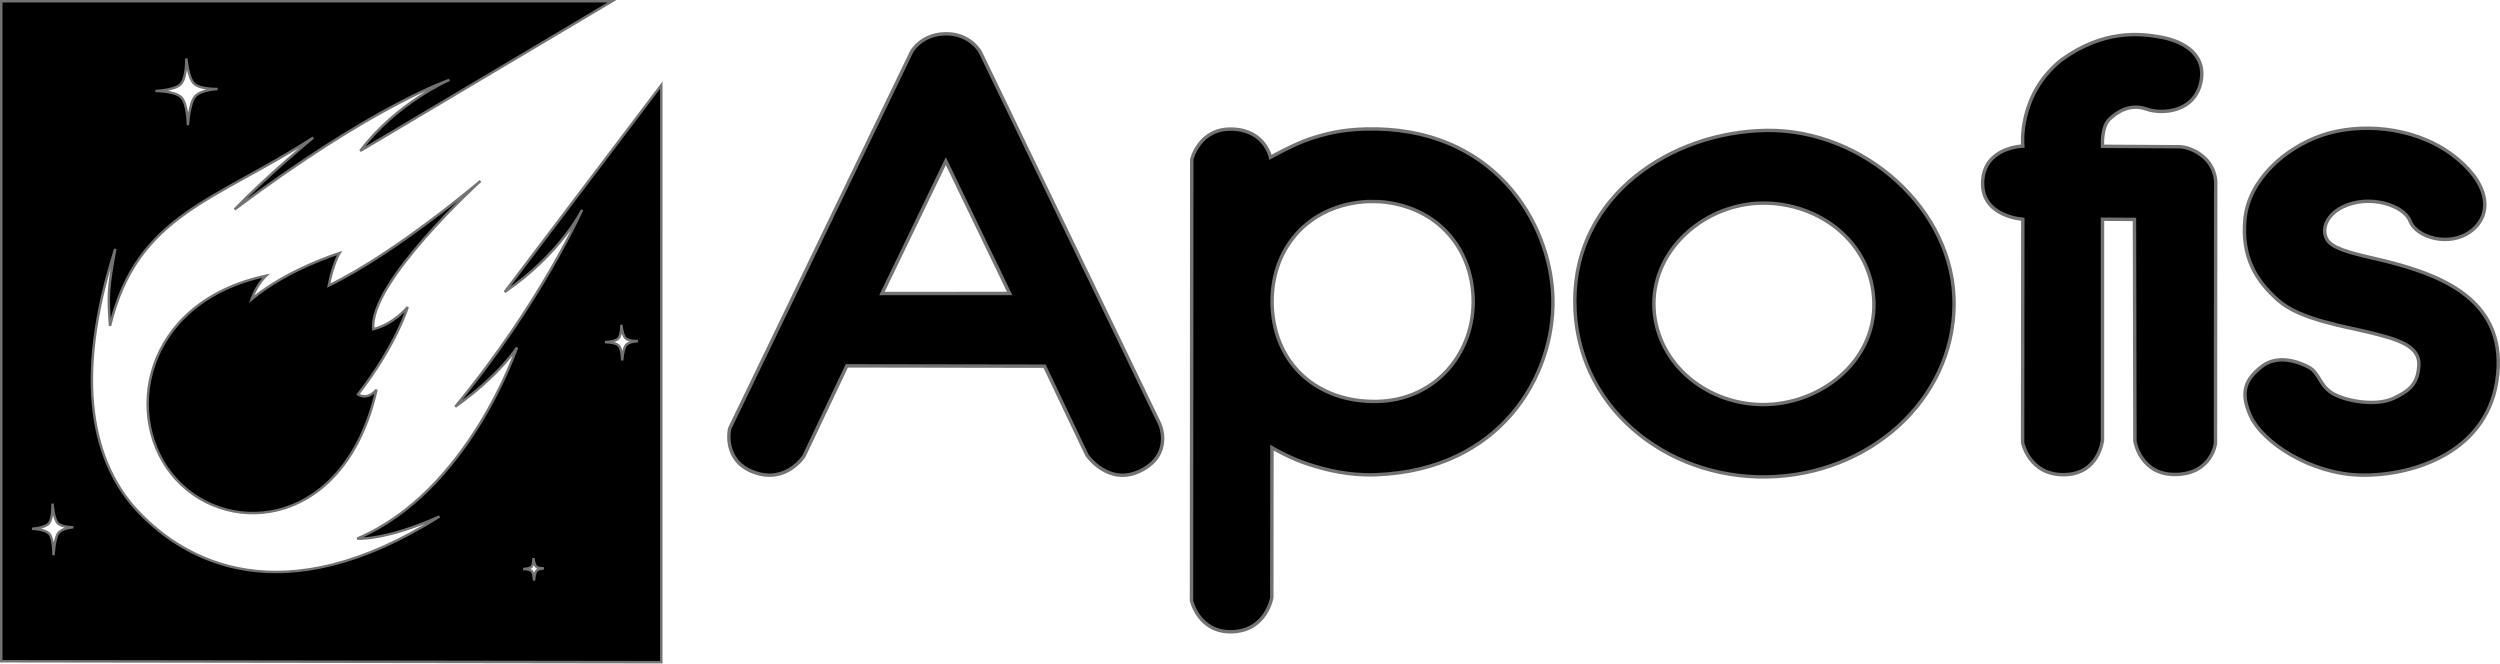
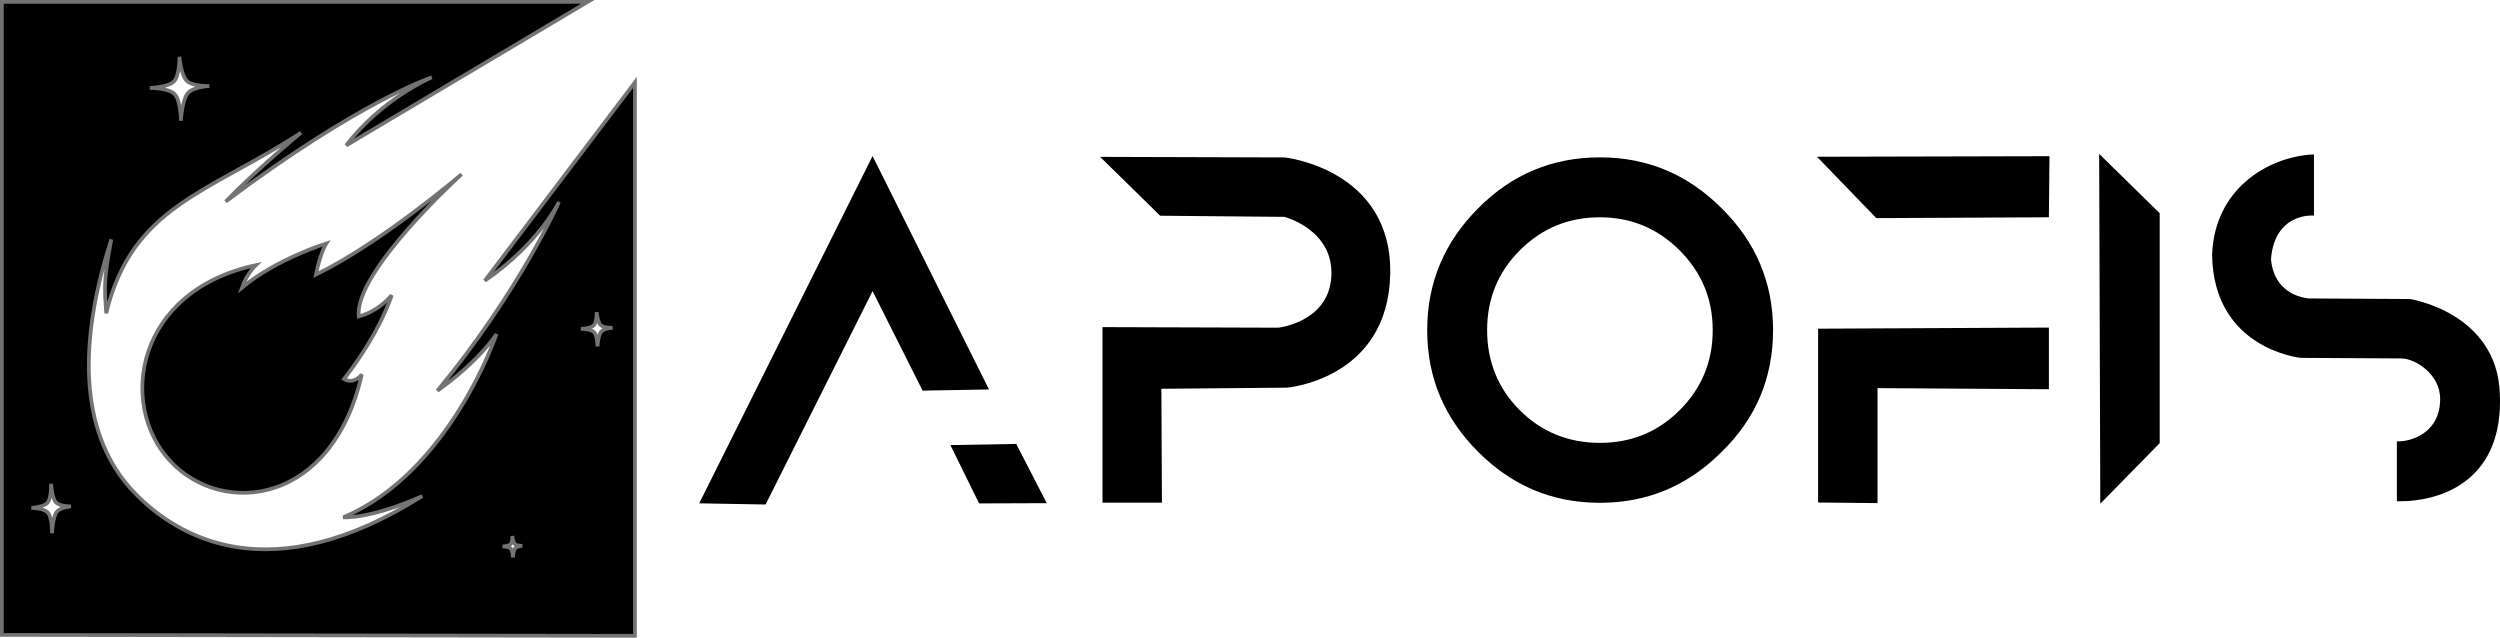
- <svg xmlns="http://www.w3.org/2000/svg" width="192.863mm" height="51.181mm" viewBox="0 0 192.863 51.181" version="1.1" id="svg8">
+ <svg xmlns="http://www.w3.org/2000/svg" width="201.074mm" height="51.29mm" viewBox="0 0 201.074 51.29" version="1.1" id="svg8">
  <defs id="defs2" />
-   <g id="layer1" style="display:inline" transform="translate(-100.3465,-124.0837)" />
-   <g id="layer2" transform="translate(-100.3465,-124.0837)">
+   <g id="layer1" style="display:inline" transform="translate(-100.4139,-124.1294)" />
+   <g id="layer2" transform="translate(-100.4139,-124.1294)">
    <g id="g1689" style="stroke:#737373;stroke-width:0.3;stroke-miterlimit:4;stroke-dasharray:none;stroke-opacity:1">
-       <g id="g920">
+       <g transform="translate(0.1219694,0.1002988)" id="g920" style="fill:#000000;fill-opacity:1;stroke:#737373;stroke-width:0.3;stroke-miterlimit:4;stroke-dasharray:none;stroke-opacity:1">
        <g id="g1742-3" style="fill:#000000;fill-opacity:1;stroke:#737373;stroke-width:0.3;stroke-miterlimit:4;stroke-dasharray:none;stroke-opacity:1" transform="translate(4.199416,-99.38479)">
-           <g style="display:inline;fill:#000000;fill-opacity:1;stroke:#737373;stroke-width:0.3;stroke-miterlimit:4;stroke-dasharray:none;stroke-opacity:1" transform="matrix(0.6364678,0,0,0.6364678,89.87825,91.81469)" id="g1672-6">
-             <path style="fill:#000000;fill-opacity:1;stroke:#737373;stroke-width:0.3;stroke-linecap:butt;stroke-linejoin:miter;stroke-miterlimit:4;stroke-dasharray:none;stroke-opacity:1" d="m 31.229,264.978 c -6.6,-7.165 -4.257,-21.464 10.863,-24.703 0,0 -1.126,1.056 -1.751,2.839 4.396,-3.649 10.657,-5.585 10.657,-5.585 0,0 -0.757,1.158 -1.304,3.936 8.259,-4.019 18.398,-12.684 18.398,-12.684 0,0 -13.621,12.365 -12.992,17.974 2.571,-0.671 4.163,-2.689 4.163,-2.689 0,0 -1.34,4.531 -6.02,10.593 1.277,0.753 2.245,-0.583 2.245,-0.583 -3.749,16.548 -17.659,18.067 -24.26,10.902 z" id="path897-7" />
-             <path style="display:inline;fill:#000000;fill-opacity:1;stroke:#737373;stroke-width:0.3;stroke-linecap:butt;stroke-linejoin:miter;stroke-miterlimit:4;stroke-dasharray:none;stroke-opacity:1" d="m 87.183,248.194 c 0,0 -1.106,0.031 -1.507,-0.338 -0.401,-0.37 -0.514,-1.65 -0.514,-1.65 0,0 0.03,1.256 -0.359,1.668 -0.389,0.412 -1.633,0.448 -1.633,0.448 0,0 1.25,-0.008 1.669,0.416 0.419,0.425 0.424,1.808 0.424,1.808 0,0 0.09,-1.47 0.485,-1.89 0.395,-0.42 1.435,-0.463 1.435,-0.463 m -12.609,29.028 c 0,0 0.057,-0.925 0.306,-1.19 0.249,-0.264 0.903,-0.291 0.903,-0.291 0,0 -0.696,0.02 -0.949,-0.213 -0.252,-0.233 -0.324,-1.038 -0.324,-1.038 0,0 0.019,0.791 -0.226,1.05 -0.245,0.259 -1.028,0.282 -1.028,0.282 0,0 0.787,-0.005 1.051,0.262 0.263,0.267 0.267,1.138 0.267,1.138 m 15.426,9.892 -80.001,-0.115 v -79.999 l 74.033,-1e-4 -30.518,18.145 c 4.421,-5.864 10.81,-8.611 10.81,-8.611 0,0 -9.121,3.015 -26.036,15.702 3.903,-4.059 9.522,-8.704 9.522,-8.704 -11.718,7.626 -21.369,9.269 -24.627,22.824 -0.241,-3.544 -0.285,-4.324 0.643,-9.336 -5.176,16.071 -2.72,26.143 2.901,31.98 5.621,5.837 17.305,12.504 36.393,0.455 -6.701,2.976 -9.974,2.682 -9.974,2.682 13.485,-5.697 19.364,-23.164 19.364,-23.164 0,0 -2.102,3.363 -7.476,7.172 10.422,-12.625 15.371,-23.865 15.371,-23.865 0,0 -2.554,5.297 -9.379,9.96 l 18.975,-25.066 z M 15.812,271.545 c 0.547,0.592 0.53,2.609 0.53,2.609 0,0 0.092,-2.135 0.607,-2.727 0.516,-0.592 1.795,-0.668 1.795,-0.668 0,0 -1.363,0.029 -1.886,-0.488 -0.523,-0.517 -0.643,-2.38 -0.643,-2.38 0,0 0.058,1.833 -0.45,2.406 -0.507,0.573 -2.043,0.647 -2.043,0.647 0,0 1.542,0.009 2.088,0.601 z M 32.432,213.933 c 0,0 0.055,2.339 -0.675,3.108 -0.729,0.769 -3.066,0.835 -3.066,0.835 0,0 2.349,-0.017 3.133,0.776 0.784,0.793 0.796,3.369 0.796,3.369 0,0 0.171,-2.739 0.911,-3.522 0.74,-0.783 2.694,-0.862 2.694,-0.862 0,0 -2.078,0.06 -2.829,-0.63 -0.751,-0.69 -0.965,-3.074 -0.965,-3.074" id="path1547-5-6-5" clip-path="none" />
+           <g style="display:inline;fill:#000000;fill-opacity:1;stroke:#737373;stroke-width:0.471;stroke-miterlimit:4;stroke-dasharray:none;stroke-opacity:1" transform="matrix(0.6364678,0,0,0.6364678,89.87825,91.81469)" id="g1672-6">
+             <path style="fill:#000000;fill-opacity:1;stroke:#737373;stroke-width:0.471;stroke-linecap:butt;stroke-linejoin:miter;stroke-miterlimit:4;stroke-dasharray:none;stroke-opacity:1" d="m 31.229,264.978 c -6.6,-7.165 -4.257,-21.464 10.863,-24.703 0,0 -1.126,1.056 -1.751,2.839 4.396,-3.649 10.657,-5.585 10.657,-5.585 0,0 -0.757,1.158 -1.304,3.936 8.259,-4.019 18.398,-12.684 18.398,-12.684 0,0 -13.621,12.365 -12.992,17.974 2.571,-0.671 4.163,-2.689 4.163,-2.689 0,0 -1.34,4.531 -6.02,10.593 1.277,0.753 2.245,-0.583 2.245,-0.583 -3.749,16.548 -17.659,18.067 -24.26,10.902 z" id="path897-7" />
+             <path style="display:inline;fill:#000000;fill-opacity:1;stroke:#737373;stroke-width:0.471;stroke-linecap:butt;stroke-linejoin:miter;stroke-miterlimit:4;stroke-dasharray:none;stroke-opacity:1" d="m 87.183,248.194 c 0,0 -1.106,0.031 -1.507,-0.338 -0.401,-0.37 -0.514,-1.65 -0.514,-1.65 0,0 0.03,1.256 -0.359,1.668 -0.389,0.412 -1.633,0.448 -1.633,0.448 0,0 1.25,-0.008 1.669,0.416 0.419,0.425 0.424,1.808 0.424,1.808 0,0 0.09,-1.47 0.485,-1.89 0.395,-0.42 1.435,-0.463 1.435,-0.463 m -12.609,29.028 c 0,0 0.057,-0.925 0.306,-1.19 0.249,-0.264 0.903,-0.291 0.903,-0.291 0,0 -0.696,0.02 -0.949,-0.213 -0.252,-0.233 -0.324,-1.038 -0.324,-1.038 0,0 0.019,0.791 -0.226,1.05 -0.245,0.259 -1.028,0.282 -1.028,0.282 0,0 0.787,-0.005 1.051,0.262 0.263,0.267 0.267,1.138 0.267,1.138 m 15.426,9.892 -80.001,-0.115 v -79.999 l 74.033,-1e-4 -30.518,18.145 c 4.421,-5.864 10.81,-8.611 10.81,-8.611 0,0 -9.121,3.015 -26.036,15.702 3.903,-4.059 9.522,-8.704 9.522,-8.704 -11.718,7.626 -21.369,9.269 -24.627,22.824 -0.241,-3.544 -0.285,-4.324 0.643,-9.336 -5.176,16.071 -2.72,26.143 2.901,31.98 5.621,5.837 17.305,12.504 36.393,0.455 -6.701,2.976 -9.974,2.682 -9.974,2.682 13.485,-5.697 19.364,-23.164 19.364,-23.164 0,0 -2.102,3.363 -7.476,7.172 10.422,-12.625 15.371,-23.865 15.371,-23.865 0,0 -2.554,5.297 -9.379,9.96 l 18.975,-25.066 z M 15.812,271.545 c 0.547,0.592 0.53,2.609 0.53,2.609 0,0 0.092,-2.135 0.607,-2.727 0.516,-0.592 1.795,-0.668 1.795,-0.668 0,0 -1.363,0.029 -1.886,-0.488 -0.523,-0.517 -0.643,-2.38 -0.643,-2.38 0,0 0.058,1.833 -0.45,2.406 -0.507,0.573 -2.043,0.647 -2.043,0.647 0,0 1.542,0.009 2.088,0.601 z M 32.432,213.933 c 0,0 0.055,2.339 -0.675,3.108 -0.729,0.769 -3.066,0.835 -3.066,0.835 0,0 2.349,-0.017 3.133,0.776 0.784,0.793 0.796,3.369 0.796,3.369 0,0 0.171,-2.739 0.911,-3.522 0.74,-0.783 2.694,-0.862 2.694,-0.862 0,0 -2.078,0.06 -2.829,-0.63 -0.751,-0.69 -0.965,-3.074 -0.965,-3.074" id="path1547-5-6-5" clip-path="none" />
          </g>
        </g>
-         <g style="fill:#000000;fill-opacity:1;stroke:#737373;stroke-opacity:1" id="g860">
-           <path style="fill:#000000;fill-opacity:1;stroke:#737373;stroke-width:0.265;stroke-linecap:butt;stroke-linejoin:miter;stroke-miterlimit:4;stroke-dasharray:none;stroke-opacity:1" d="m 168.384,146.727 4.929,-10.214 4.924,10.21 z m 12.547,5.606 3.262,6.856 c 0,0 1.674,2.462 4.173,1.197 2.499,-1.265 1.456,-3.575 1.456,-3.575 l -13.852,-28.718 c 0,0 -0.777,-1.436 -2.684,-1.403 -1.908,0.033 -2.624,1.403 -2.624,1.403 l -14.026,29.05 c 0,0 -0.585,2.488 1.897,3.381 2.482,0.893 3.834,-1.251 3.834,-1.251 l 3.308,-6.966 z" id="path842" />
-         </g>
-         <path id="path848" d="m 207.144,139.672 c 4.137,0.483 6.705,3.534 6.847,7.381 0.155,4.197 -2.864,7.931 -7.452,7.999 -4.588,0.068 -7.826,-2.882 -8.045,-7.265 -0.219,-4.383 2.675,-7.918 7.387,-8.157 0.502,0.015 0.782,-0.013 1.263,0.042 z m -1.49,-5.636 c -1.866,0.054 -3.035,0.36 -4.25,0.759 -1.215,0.399 -3.047,1.423 -3.047,1.423 0,0 -0.421,-2.113 -2.974,-2.176 -2.553,-0.063 -3.1,2.355 -3.1,2.355 l -0.018,34.032 c 0,0 0.573,2.506 3.178,2.391 2.605,-0.115 3.016,-2.628 3.016,-2.628 l 0.012,-11.571 c 0,0 1.344,0.798 2.766,1.262 1.336,0.436 3.112,0.906 5.277,0.824 9.582,-0.362 13.751,-7.605 13.633,-13.555 -0.118,-5.951 -4.642,-13.4 -14.491,-13.115 z" style="fill:#000000;fill-opacity:1;stroke:#737373;stroke-width:0.265px;stroke-linecap:butt;stroke-linejoin:miter;stroke-opacity:1" />
-         <path id="path850" d="m 236.331,139.752 c -4.382,0.027 -8.404,3.466 -8.395,7.781 0.009,4.316 3.8,7.7 8.31,7.761 4.511,0.061 8.808,-3.329 8.662,-7.92 -0.146,-4.591 -4.195,-7.65 -8.577,-7.623 z m 0.336,-5.609 c 7.408,-0.086 14.49,6.068 14.429,13.444 -0.062,7.377 -6.56,13.146 -14.428,13.287 -7.867,0.141 -14.852,-5.482 -14.834,-13.592 0.018,-8.11 7.425,-13.053 14.833,-13.139 z" style="fill:#000000;fill-opacity:1;stroke:#737373;stroke-width:0.265px;stroke-linecap:butt;stroke-linejoin:miter;stroke-opacity:1" />
-         <path id="path854" d="m 256.397,140.995 -0.017,17.228 c 0,0 0.49,2.508 3.192,2.481 2.702,-0.026 2.972,-2.668 2.972,-2.668 l 3.4e-4,-17.041 2.466,0.016 0.034,17.109 c 0,0 0.414,2.63 3.174,2.568 2.761,-0.062 3.041,-2.4 3.041,-2.4 l 0.018,-19.993 c 0,0 0.101,-1.121 -0.838,-2.01 -0.939,-0.889 -1.951,-0.881 -1.951,-0.881 l -5.945,-0.034 c 0,0 -0.096,-1.472 0.523,-2.076 0.619,-0.604 1.629,-1.233 2.873,-0.796 1.244,0.438 3.747,0.226 4.205,-2.128 0.458,-2.354 -1.81,-3.231 -3.244,-3.446 -1.434,-0.248 -4.258,-0.584 -7.516,1.774 -3.41,2.714 -2.989,6.654 -2.989,6.654 0,0 -3.01,0.075 -3.099,2.772 -0.089,2.697 3.099,2.87 3.099,2.87 z" style="fill:#000000;fill-opacity:1;stroke:#737373;stroke-width:0.265px;stroke-linecap:butt;stroke-linejoin:miter;stroke-opacity:1" />
-         <path id="path856" d="m 283.518,144.022 c 4.785,1.103 10.107,2.932 9.514,8.943 -0.593,6.01 -6.547,7.839 -10.506,7.773 -3.958,-0.066 -7.64,-2.562 -8.544,-4.52 -0.905,-1.958 -0.339,-2.926 0.841,-3.855 1.18,-0.929 2.741,-0.422 3.616,0.033 0.875,0.455 0.843,1.539 2.028,2.129 1.184,0.59 3.286,0.858 4.49,0.304 1.204,-0.554 1.937,-1.099 1.994,-2.603 0.057,-1.504 -1.77,-1.986 -3.685,-2.466 -1.914,-0.48 -5.45,-0.994 -7.158,-2.499 -1.707,-1.505 -2.867,-3.339 -2.568,-6.314 0.299,-2.976 3.063,-5.441 5.912,-6.421 2.849,-0.979 6.984,-0.741 9.966,1.419 2.981,2.161 3.28,4.631 1.588,5.943 -1.691,1.311 -4.263,0.498 -4.733,-0.744 -0.47,-1.243 -3.199,-2.106 -5.239,-1.076 -1.113,0.562 -1.628,1.599 -1.204,2.435 0.353,0.697 1.622,1.045 3.687,1.52 z" style="fill:#000000;fill-opacity:1;stroke:#737373;stroke-width:0.265px;stroke-linecap:butt;stroke-linejoin:miter;stroke-opacity:1" />
      </g>
+       <path style="font-style:normal;font-variant:normal;font-weight:normal;font-stretch:normal;font-size:25.4px;line-height:1.25;font-family:'Moon 2.0';-inkscape-font-specification:'Moon 2.0, Normal';font-variant-ligatures:normal;font-variant-caps:normal;font-variant-numeric:normal;text-align:start;letter-spacing:0px;word-spacing:0px;writing-mode:lr-tb;text-anchor:start;fill:#000000;fill-opacity:1;stroke:#000000;stroke-width:0.2;stroke-miterlimit:4;stroke-dasharray:none;stroke-opacity:1" d="m 229.095,136.886 c -3.827,0 -7.068,1.379 -9.723,4.069 -2.689,2.689 -4.069,5.931 -4.069,9.723 0,3.827 1.379,7.034 4.069,9.723 2.689,2.689 5.896,4.069 9.723,4.069 3.827,0 7.034,-1.379 9.723,-4.069 2.724,-2.655 4.103,-5.896 4.103,-9.723 0,-3.793 -1.379,-7.034 -4.103,-9.723 -2.689,-2.689 -5.896,-4.069 -9.723,-4.069 z m 0,4.62 c 2.517,0 4.689,0.897 6.482,2.69 1.793,1.793 2.69,3.965 2.69,6.482 0,2.517 -0.862,4.689 -2.69,6.516 -1.793,1.793 -3.965,2.655 -6.482,2.655 -2.517,0 -4.724,-0.862 -6.517,-2.655 -1.793,-1.793 -2.655,-3.999 -2.655,-6.516 0,-2.517 0.862,-4.69 2.655,-6.482 1.827,-1.827 4,-2.69 6.517,-2.69 z" id="text841-93" />
+       <path style="fill:#000000;fill-opacity:1;stroke:#000000;stroke-width:0.2;stroke-linecap:butt;stroke-linejoin:miter;stroke-miterlimit:4;stroke-dasharray:none;stroke-opacity:1" d="m 177.014,160.025 2.212,4.494 5.215,-0.019 -2.353,-4.565 z m 2.784,-4.669 -9.204,-18.452 -13.783,27.611 5.118,0.09 8.665,-17.285 4.085,8.126 z" id="path893" />
+       <path style="fill:#000000;fill-opacity:1;stroke:#000000;stroke-width:0.2;stroke-linecap:butt;stroke-linejoin:miter;stroke-miterlimit:4;stroke-dasharray:none;stroke-opacity:1" d="m 189.188,164.458 v -13.918 l 14.052,0.045 c 0,0 4.175,-0.449 4.355,-4.265 0.18,-3.816 -3.861,-4.849 -3.861,-4.849 l -9.967,-0.09 -4.624,-4.534 14.591,0.045 c 0,0 8.575,0.92 8.395,9.293 -0.18,8.373 -8.216,9.024 -8.216,9.024 l -10.191,0.09 0.045,9.159 z" id="path895" />
+       <path style="fill:#000000;fill-opacity:1;stroke:#000000;stroke-width:0.2;stroke-linecap:butt;stroke-linejoin:miter;stroke-miterlimit:4;stroke-dasharray:none;stroke-opacity:1" d="m 246.744,150.665 v 13.783 l 4.579,0.045 v -9.248 l 13.783,0.09 v -4.759 z m 18.362,-9.159 0.045,-4.714 -18.362,0.045 4.579,4.736 z" id="path923" />
+       <path style="fill:#000000;fill-opacity:1;stroke:#000000;stroke-width:0.2;stroke-linecap:butt;stroke-linejoin:miter;stroke-miterlimit:4;stroke-dasharray:none;stroke-opacity:1" d="m 269.349,136.743 0.09,27.656 4.579,-4.669 v -18.407 z" id="path925" />
+       <path style="fill:#000000;fill-opacity:1;stroke:#000000;stroke-width:0.2;stroke-linecap:butt;stroke-linejoin:miter;stroke-miterlimit:4;stroke-dasharray:none;stroke-opacity:1" d="m 286.425,136.651 v 4.714 c 0,0 -3.143,-0.224 -3.457,3.592 0.269,3.188 3.188,3.277 3.188,3.277 l 8.081,0.045 c 0,0 6.927,1.069 7.138,7.542 0.293,6.648 -4.309,8.545 -8.081,8.53 l 4e-5,-4.624 c 0.976,0.025 3.523,-0.639 3.479,-3.58 -0.029,-1.972 -2.024,-3.283 -3.232,-3.289 l -8.059,-0.045 c 0,0 -6.962,-0.673 -7.049,-8.216 0.196,-5.182 4.388,-7.738 7.991,-7.947 z" id="path927" />
    </g>
    <flowRoot xml:space="preserve" id="flowRoot1729" style="font-style:normal;font-variant:normal;font-weight:normal;font-stretch:normal;font-size:24px;line-height:1.25;font-family:'Moon 2.0';-inkscape-font-specification:'Moon 2.0, Normal';font-variant-ligatures:normal;font-variant-caps:normal;font-variant-numeric:normal;text-align:start;letter-spacing:0px;word-spacing:0px;writing-mode:lr-tb;text-anchor:start;fill:#000000;fill-opacity:1;stroke:none" transform="matrix(0.2645833,0,0,0.2645833,62.09064,200.5964)">
      <flowRegion id="flowRegion1731">
        <rect id="rect1733" width="401.637" height="528.916" x="-87.681" y="-96.296" />
      </flowRegion>
      <flowPara id="flowPara1735" />
    </flowRoot>
  </g>
-   <g id="layer3" transform="translate(-100.3465,-124.0837)" />
-   <g id="layer4" transform="translate(-100.3465,-124.0837)" />
+   <g id="layer3" transform="translate(-100.4139,-124.1294)" />
+   <g id="layer4" transform="translate(-100.4139,-124.1294)" />
</svg>
